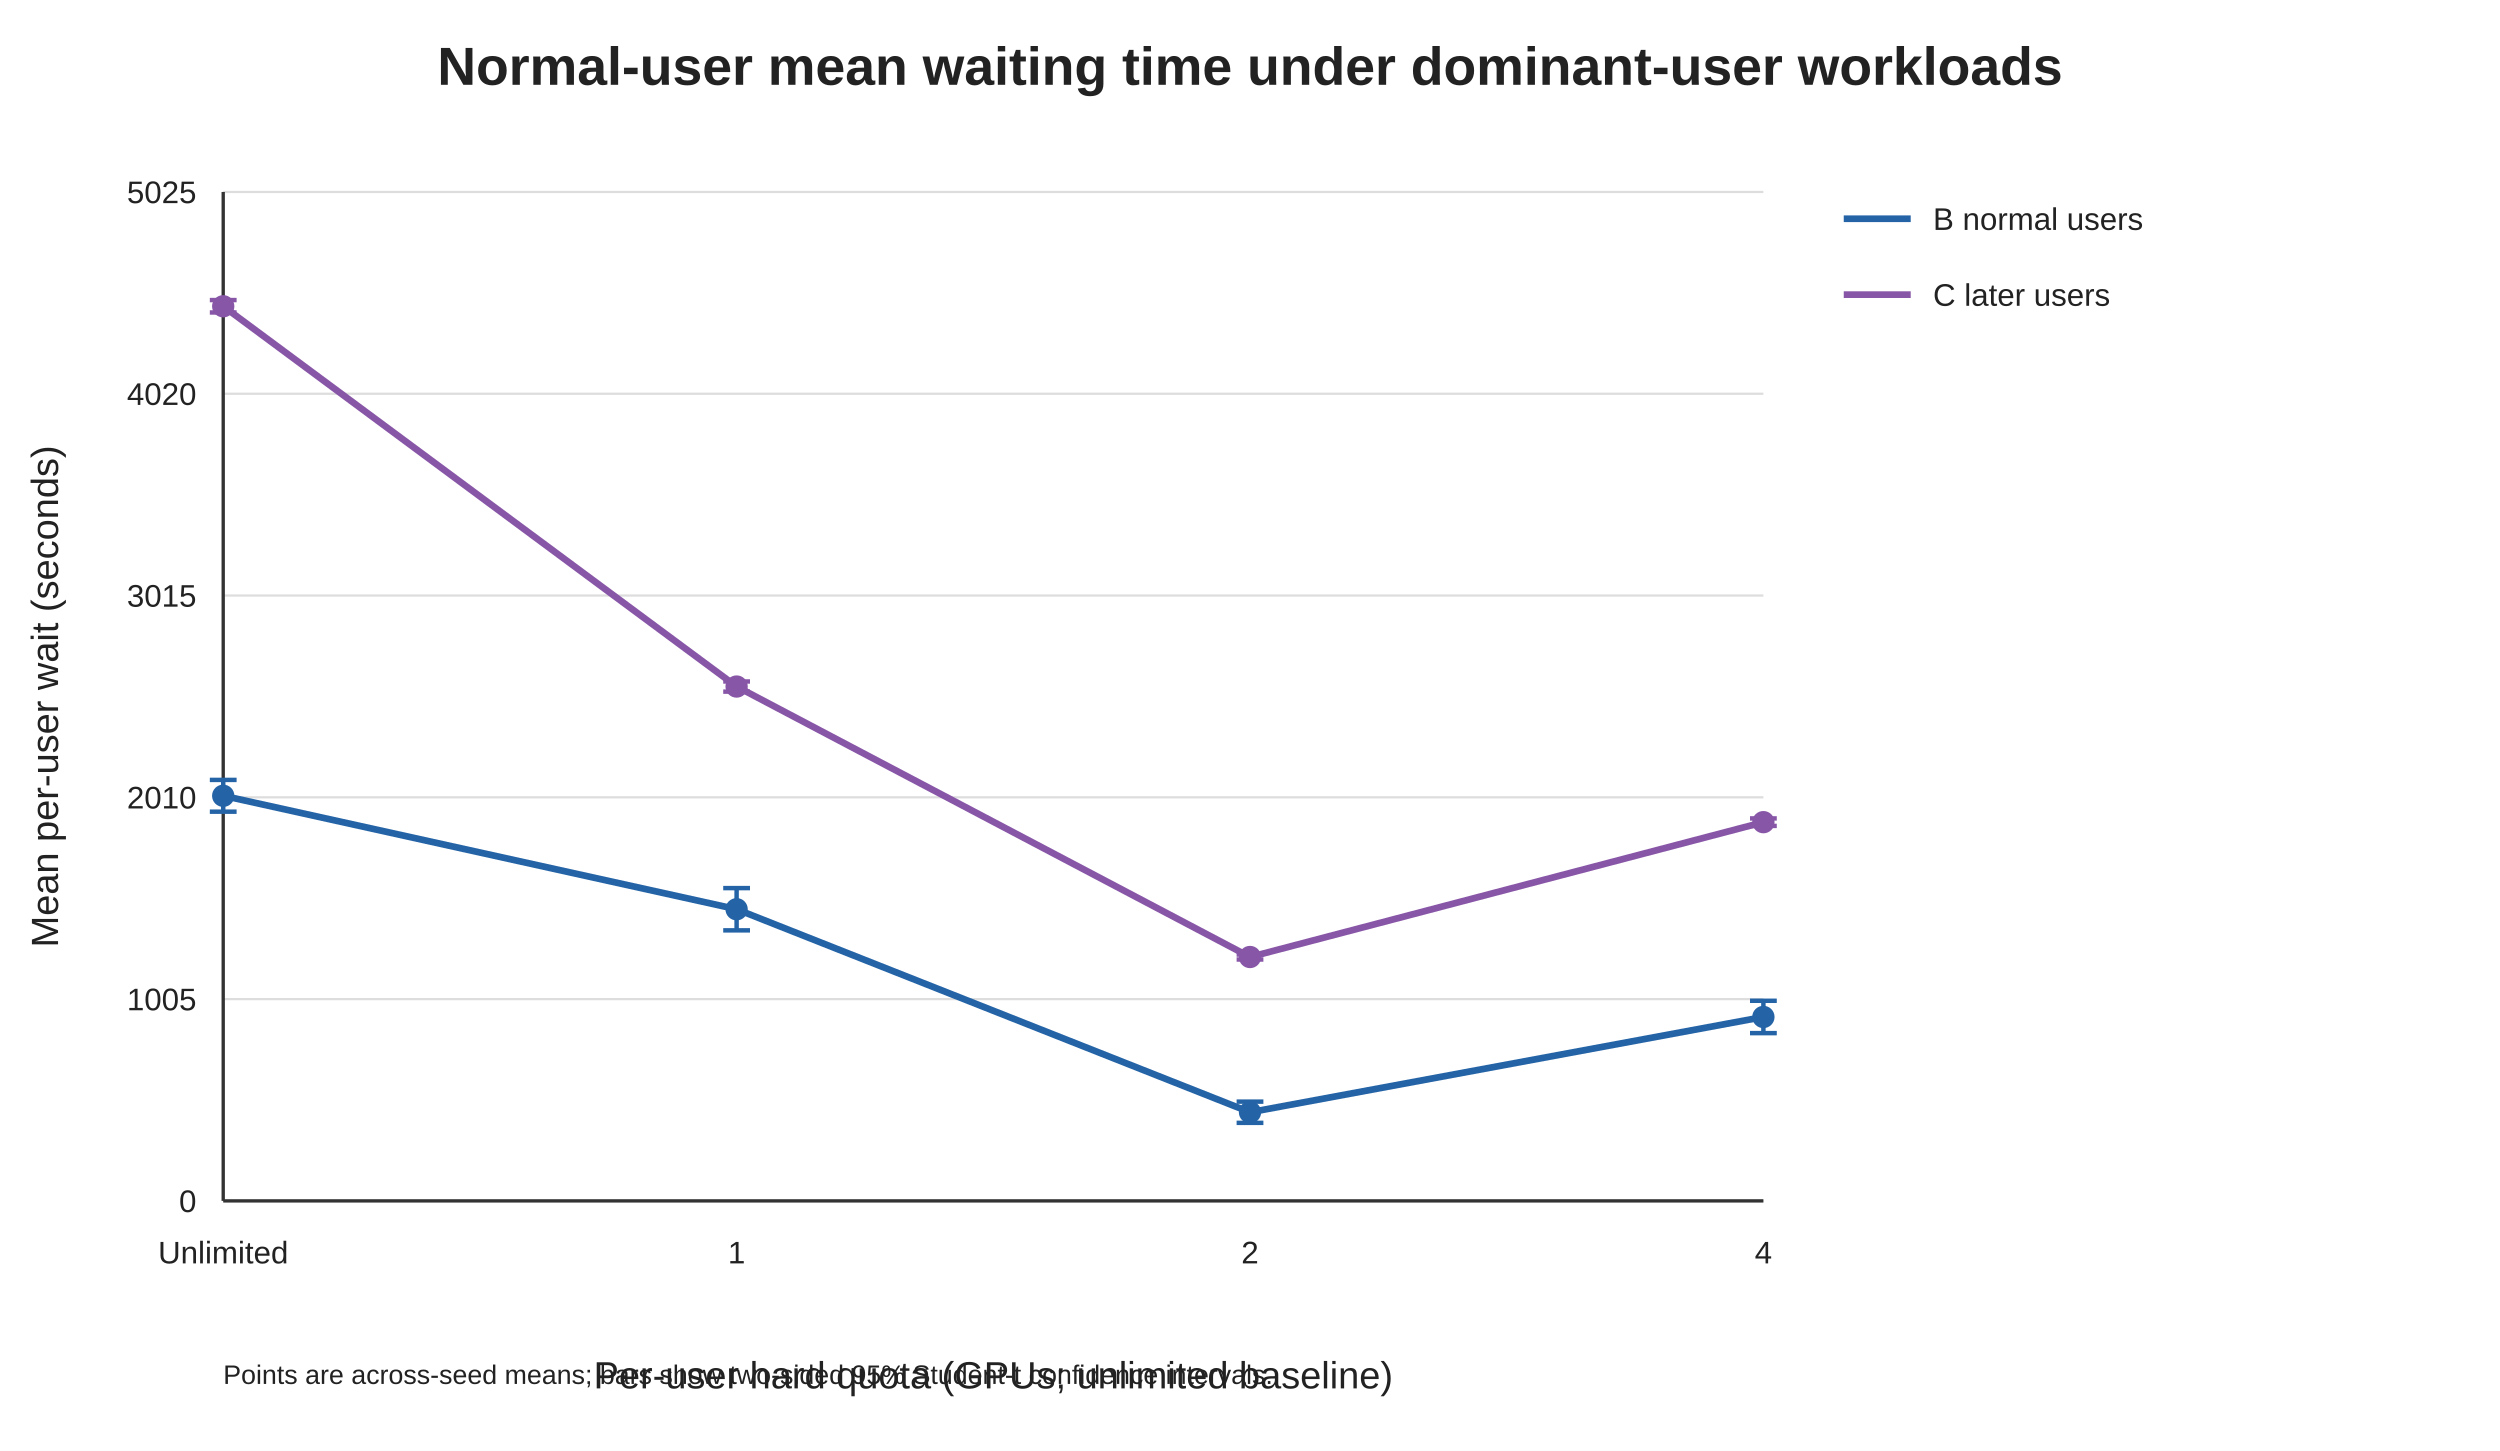
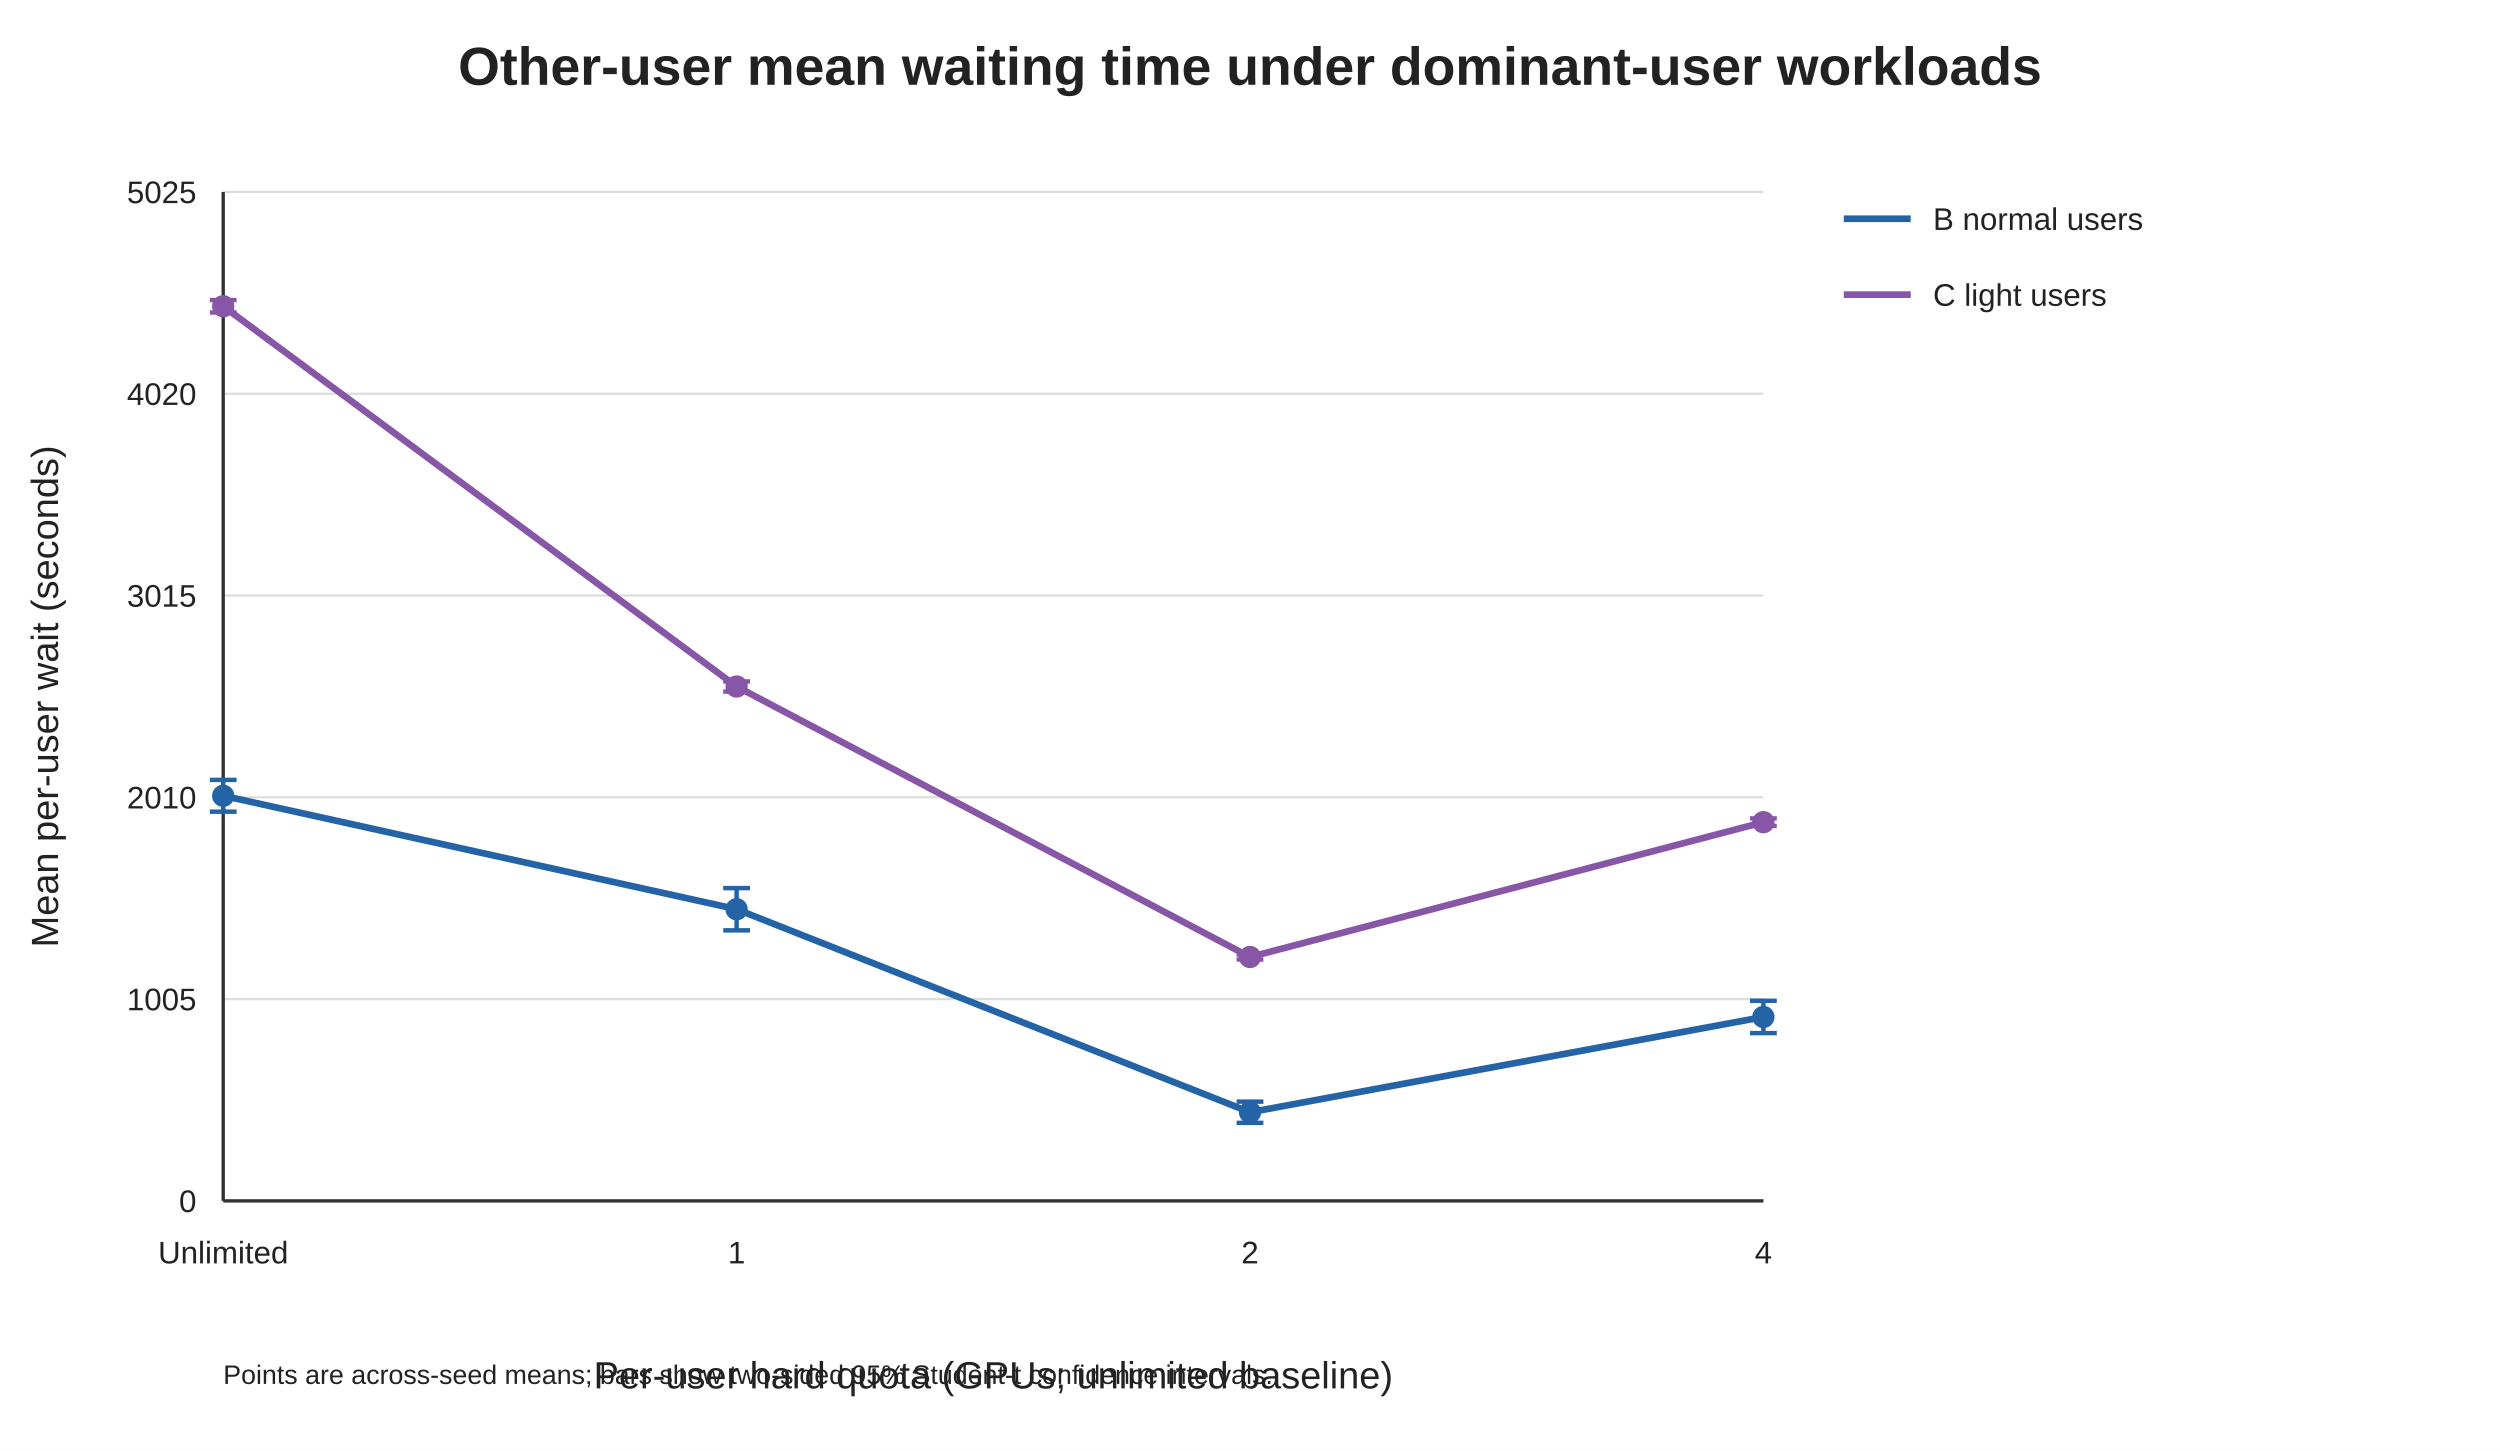
<svg xmlns="http://www.w3.org/2000/svg" width="1120" height="650" viewBox="0 0 1120 650">
  <rect width="100%" height="100%" fill="white" />
  <style>text{font-family:Arial,sans-serif;fill:#222}.grid{stroke:#ddd;stroke-width:1}.axis{stroke:#333;stroke-width:1.5}</style>
-   <text x="560.0" y="38" text-anchor="middle" font-size="24" font-weight="bold">Normal-user mean waiting time under dominant-user workloads</text>
+   <text x="560.0" y="38" text-anchor="middle" font-size="24" font-weight="bold">Other-user mean waiting time under dominant-user workloads</text>
  <line class="grid" x1="100" y1="538.00" x2="790" y2="538.00" />
  <text x="88" y="543.00" text-anchor="end" font-size="14">0</text>
  <line class="grid" x1="100" y1="447.60" x2="790" y2="447.60" />
  <text x="88" y="452.60" text-anchor="end" font-size="14">1005</text>
  <line class="grid" x1="100" y1="357.20" x2="790" y2="357.20" />
  <text x="88" y="362.20" text-anchor="end" font-size="14">2010</text>
  <line class="grid" x1="100" y1="266.80" x2="790" y2="266.80" />
  <text x="88" y="271.80" text-anchor="end" font-size="14">3015</text>
  <line class="grid" x1="100" y1="176.40" x2="790" y2="176.40" />
  <text x="88" y="181.40" text-anchor="end" font-size="14">4020</text>
  <line class="grid" x1="100" y1="86.00" x2="790" y2="86.00" />
  <text x="88" y="91.00" text-anchor="end" font-size="14">5025</text>
  <line class="axis" x1="100" y1="86" x2="100" y2="538" />
  <line class="axis" x1="100" y1="538" x2="790" y2="538" />
  <text x="445.0" y="622" text-anchor="middle" font-size="17">Per-user hard quota (GPUs; unlimited baseline)</text>
  <text x="26" y="312.0" text-anchor="middle" font-size="17" transform="rotate(-90 26 312.0)">Mean per-user wait (seconds)</text>
  <text x="100.00" y="566" text-anchor="middle" font-size="14">Unlimited</text>
  <text x="330.00" y="566" text-anchor="middle" font-size="14">1</text>
  <text x="560.00" y="566" text-anchor="middle" font-size="14">2</text>
  <text x="790.00" y="566" text-anchor="middle" font-size="14">4</text>
  <path d="M 100.00 356.51 L 330.00 407.34 L 560.00 498.29 L 790.00 455.60" fill="none" stroke="#2463a6" stroke-width="3" />
  <line x1="100.00" y1="363.63" x2="100.00" y2="349.40" stroke="#2463a6" stroke-width="2" />
  <line x1="94.00" y1="363.63" x2="106.00" y2="363.63" stroke="#2463a6" stroke-width="2" />
  <line x1="94.00" y1="349.40" x2="106.00" y2="349.40" stroke="#2463a6" stroke-width="2" />
  <circle cx="100.00" cy="356.51" r="5" fill="#2463a6" />
  <line x1="330.00" y1="416.80" x2="330.00" y2="397.87" stroke="#2463a6" stroke-width="2" />
  <line x1="324.00" y1="416.80" x2="336.00" y2="416.80" stroke="#2463a6" stroke-width="2" />
  <line x1="324.00" y1="397.87" x2="336.00" y2="397.87" stroke="#2463a6" stroke-width="2" />
  <circle cx="330.00" cy="407.34" r="5" fill="#2463a6" />
  <line x1="560.00" y1="503.04" x2="560.00" y2="493.53" stroke="#2463a6" stroke-width="2" />
  <line x1="554.00" y1="503.04" x2="566.00" y2="503.04" stroke="#2463a6" stroke-width="2" />
  <line x1="554.00" y1="493.53" x2="566.00" y2="493.53" stroke="#2463a6" stroke-width="2" />
  <circle cx="560.00" cy="498.29" r="5" fill="#2463a6" />
  <line x1="790.00" y1="462.84" x2="790.00" y2="448.35" stroke="#2463a6" stroke-width="2" />
  <line x1="784.00" y1="462.84" x2="796.00" y2="462.84" stroke="#2463a6" stroke-width="2" />
  <line x1="784.00" y1="448.35" x2="796.00" y2="448.35" stroke="#2463a6" stroke-width="2" />
  <circle cx="790.00" cy="455.60" r="5" fill="#2463a6" />
  <path d="M 100.00 137.21 L 330.00 307.57 L 560.00 428.74 L 790.00 368.33" fill="none" stroke="#8856a7" stroke-width="3" />
  <line x1="100.00" y1="139.99" x2="100.00" y2="134.43" stroke="#8856a7" stroke-width="2" />
  <line x1="94.00" y1="139.99" x2="106.00" y2="139.99" stroke="#8856a7" stroke-width="2" />
  <line x1="94.00" y1="134.43" x2="106.00" y2="134.43" stroke="#8856a7" stroke-width="2" />
  <circle cx="100.00" cy="137.21" r="5" fill="#8856a7" />
  <line x1="330.00" y1="309.85" x2="330.00" y2="305.30" stroke="#8856a7" stroke-width="2" />
  <line x1="324.00" y1="309.85" x2="336.00" y2="309.85" stroke="#8856a7" stroke-width="2" />
  <line x1="324.00" y1="305.30" x2="336.00" y2="305.30" stroke="#8856a7" stroke-width="2" />
  <circle cx="330.00" cy="307.57" r="5" fill="#8856a7" />
  <line x1="560.00" y1="429.86" x2="560.00" y2="427.63" stroke="#8856a7" stroke-width="2" />
  <line x1="554.00" y1="429.86" x2="566.00" y2="429.86" stroke="#8856a7" stroke-width="2" />
  <line x1="554.00" y1="427.63" x2="566.00" y2="427.63" stroke="#8856a7" stroke-width="2" />
  <circle cx="560.00" cy="428.74" r="5" fill="#8856a7" />
  <line x1="790.00" y1="370.01" x2="790.00" y2="366.65" stroke="#8856a7" stroke-width="2" />
  <line x1="784.00" y1="370.01" x2="796.00" y2="370.01" stroke="#8856a7" stroke-width="2" />
  <line x1="784.00" y1="366.65" x2="796.00" y2="366.65" stroke="#8856a7" stroke-width="2" />
  <circle cx="790.00" cy="368.33" r="5" fill="#8856a7" />
  <line x1="826" y1="98" x2="856" y2="98" stroke="#2463a6" stroke-width="3" />
  <text x="866" y="103" font-size="14">B normal users</text>
  <line x1="826" y1="132" x2="856" y2="132" stroke="#8856a7" stroke-width="3" />
-   <text x="866" y="137" font-size="14">C later users</text>
+   <text x="866" y="137" font-size="14">C light users</text>
  <text x="100" y="620" font-size="12" fill="#555">Points are across-seed means; bars show two-sided 95% Student-t confidence intervals.</text>
</svg>
